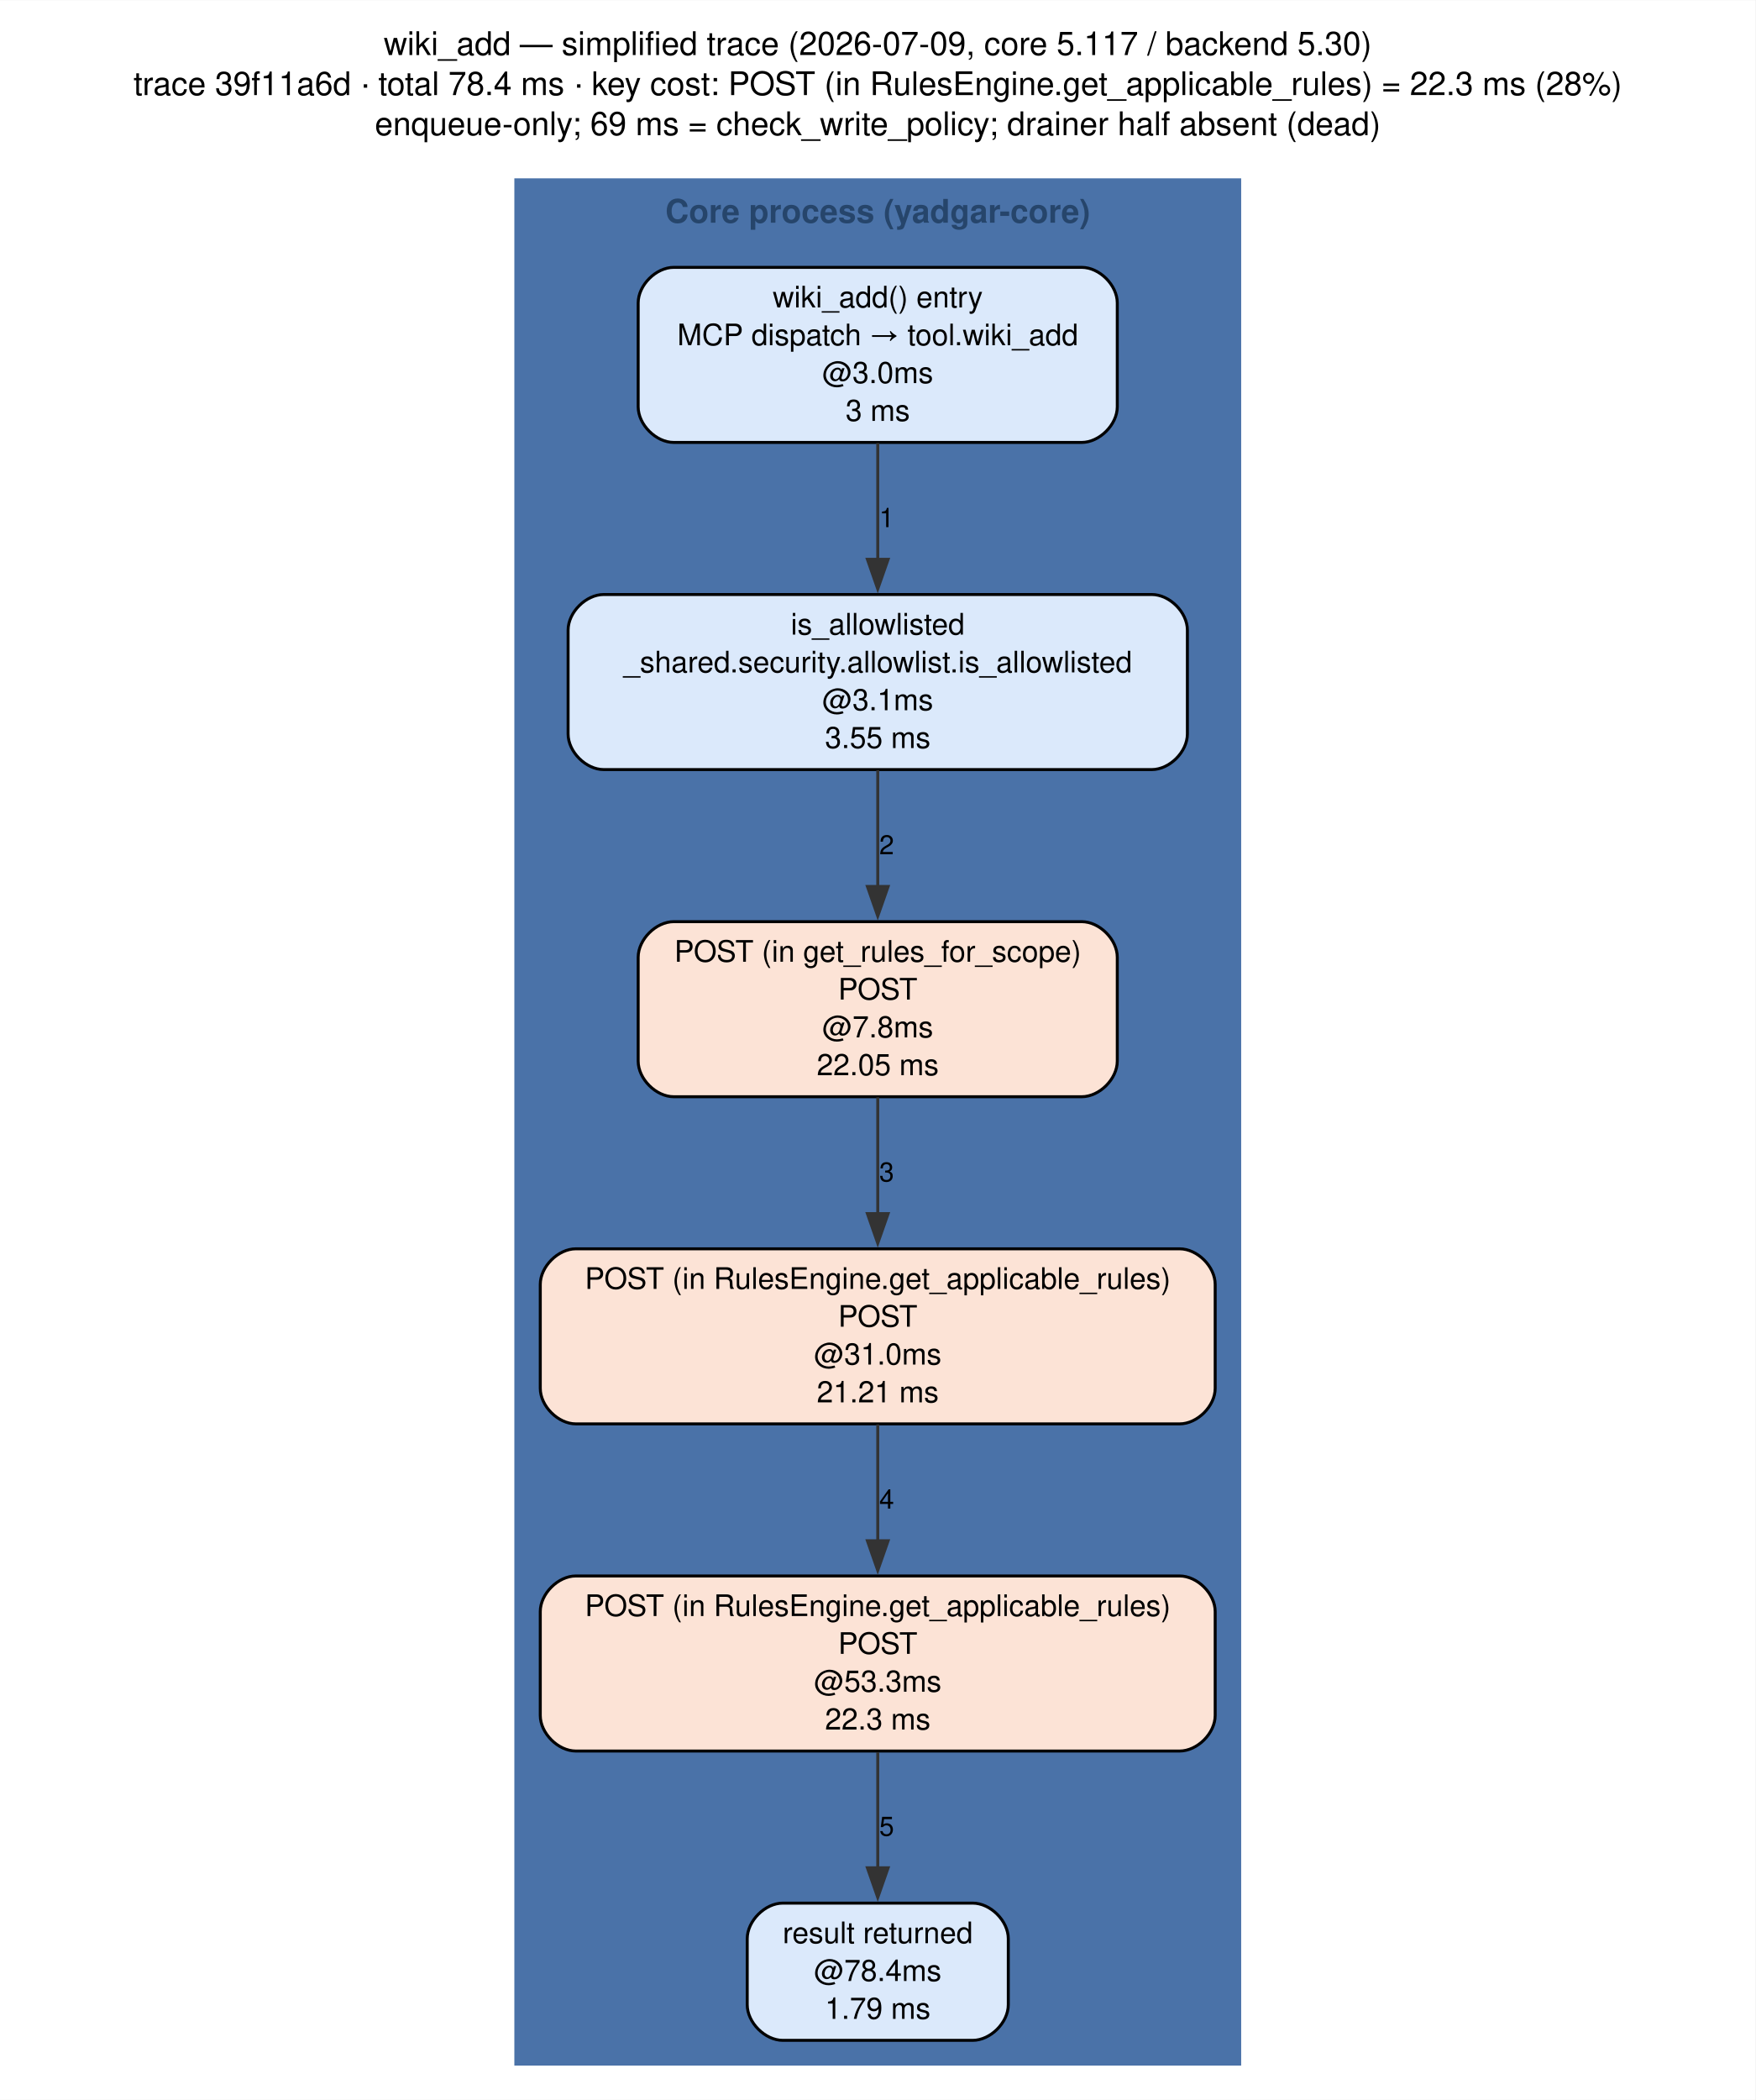
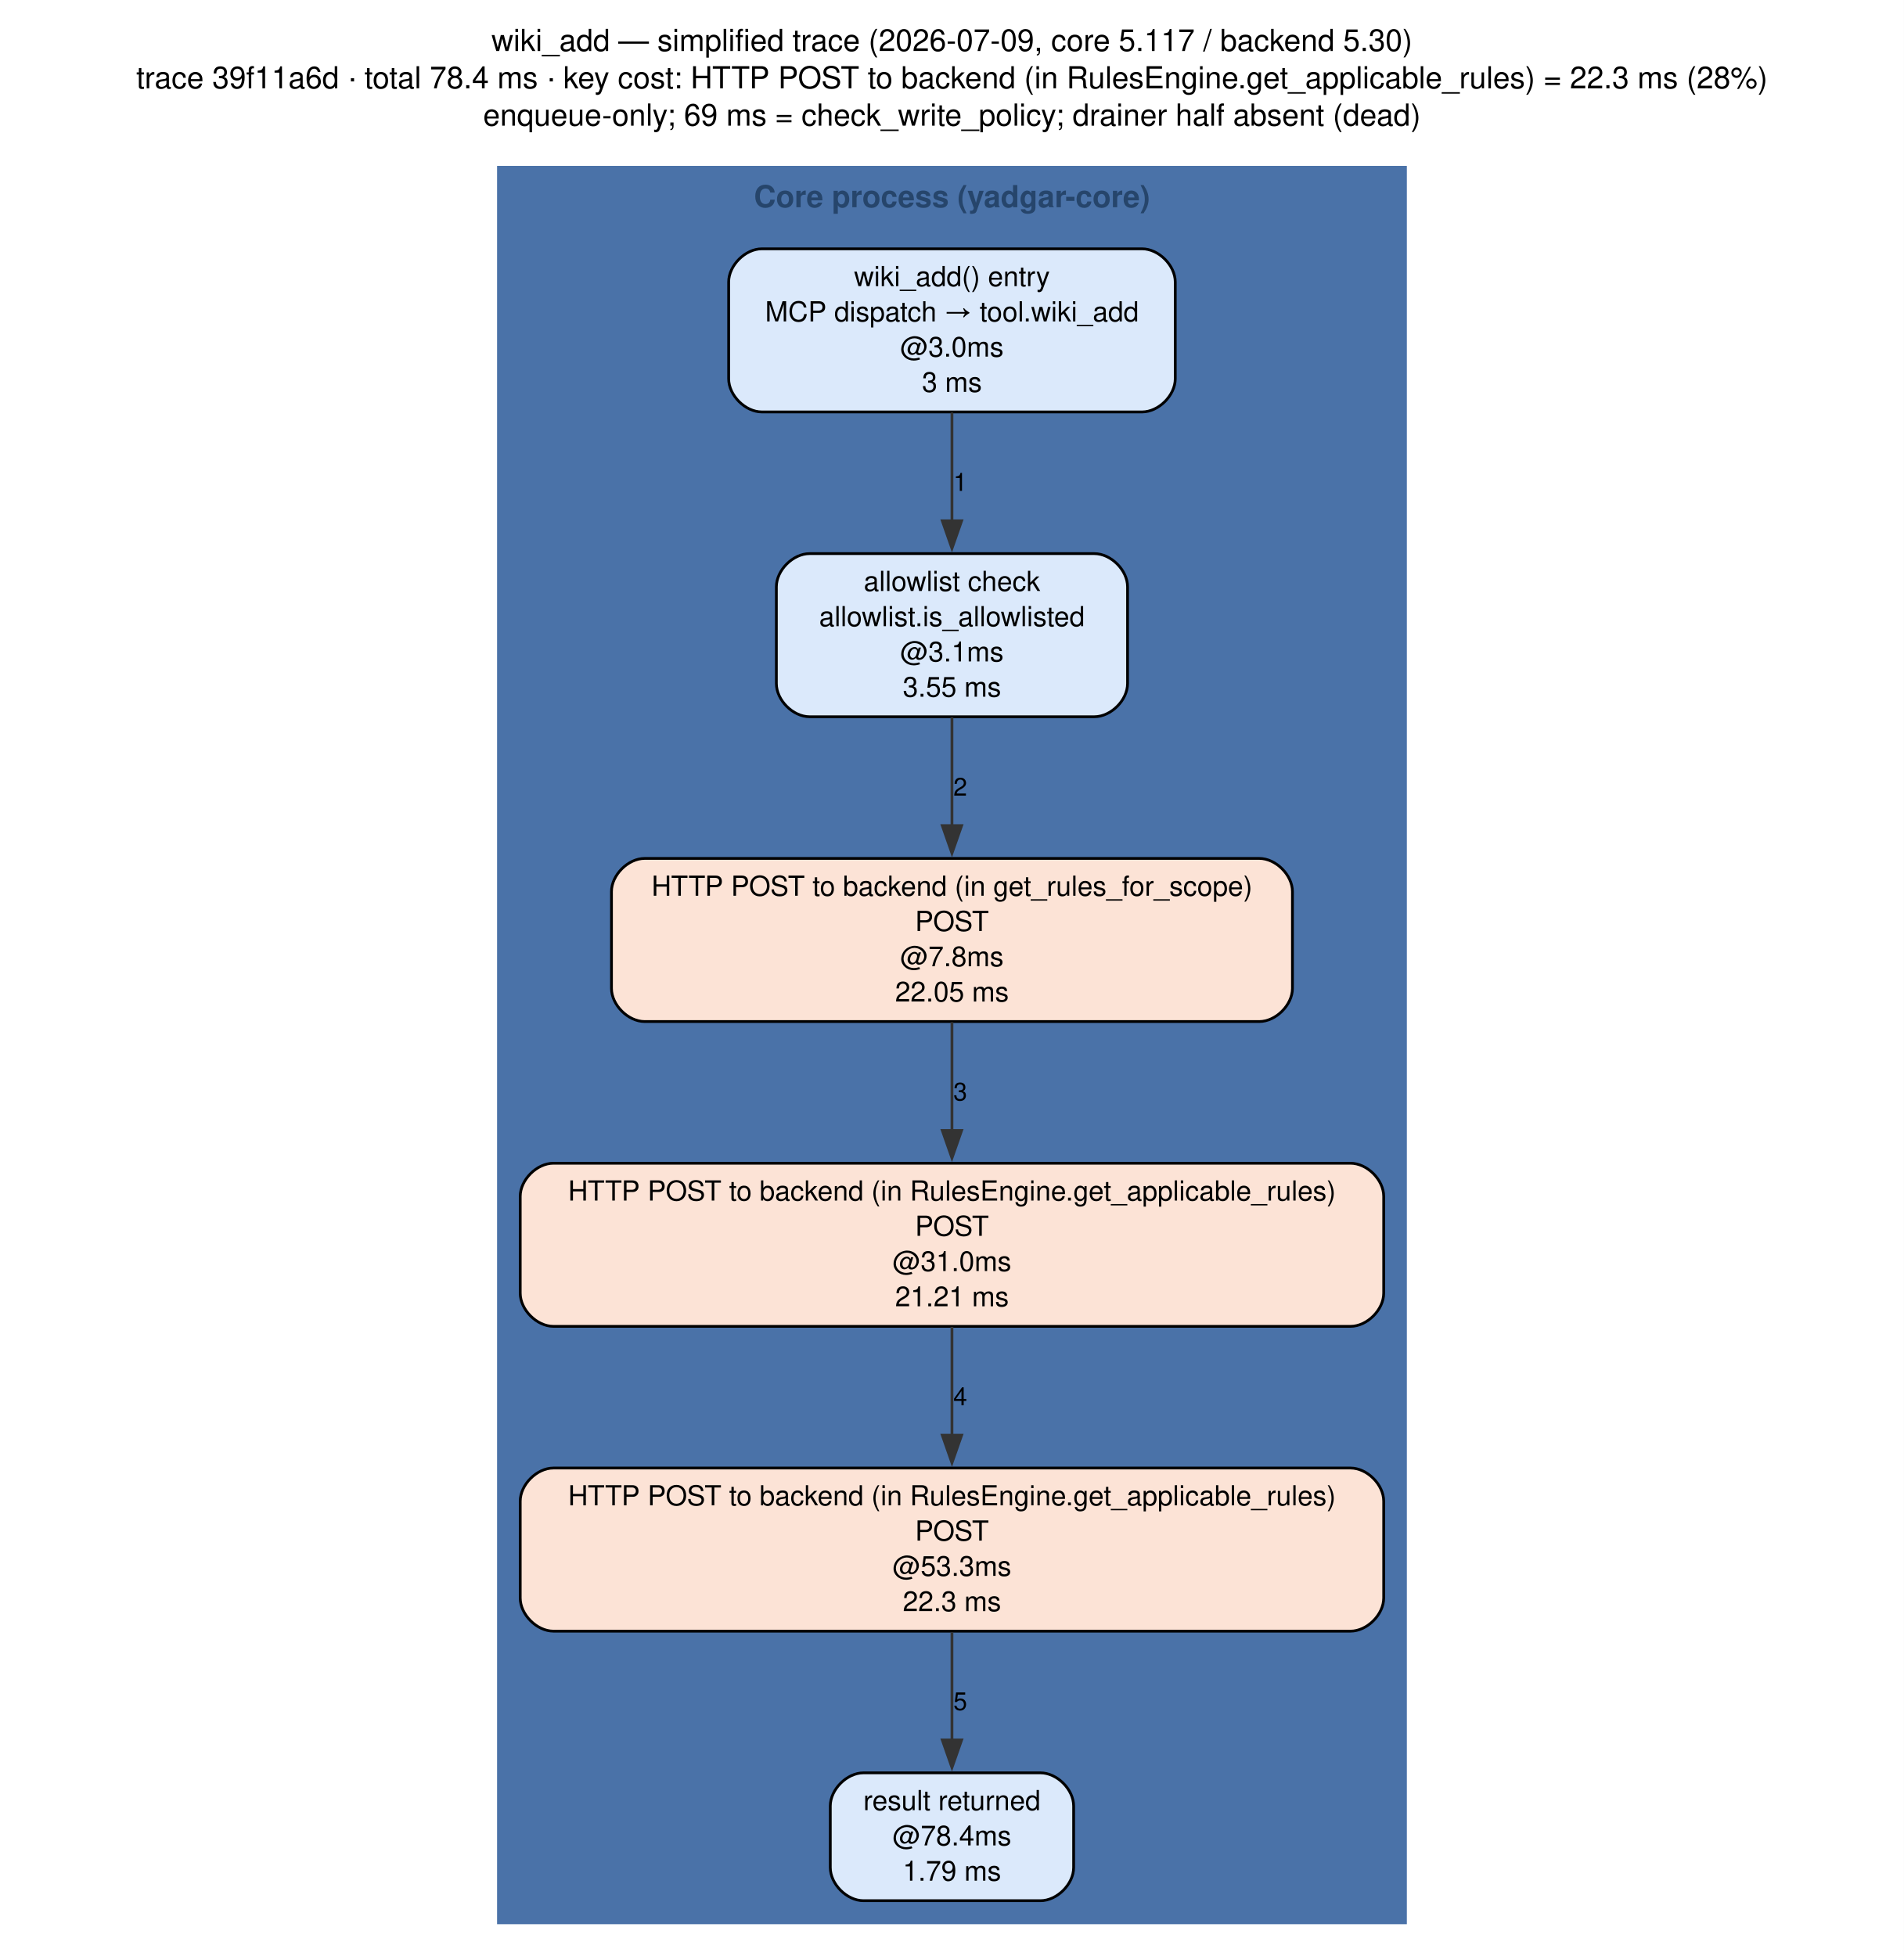
- <svg xmlns="http://www.w3.org/2000/svg" width="592pt" height="708pt" viewBox="0.00 0.00 591.75 707.50">
+ <svg xmlns="http://www.w3.org/2000/svg" width="689pt" height="708pt" viewBox="0.00 0.00 688.50 707.50">
  <g id="graph0" class="graph" transform="scale(1 1) rotate(0) translate(4 703.5)">
-     <polygon fill="white" stroke="none" points="-4,4 -4,-703.5 587.75,-703.5 587.75,4 -4,4" />
-     <text text-anchor="middle" x="291.88" y="-685.05" font-family="Helvetica,sans-Serif" font-size="11.00">wiki_add — simplified trace (2026-07-09, core 5.117 / backend 5.30)</text>
-     <text text-anchor="middle" x="291.88" y="-671.55" font-family="Helvetica,sans-Serif" font-size="11.00">trace 39f11a6d · total 78.4 ms · key cost: POST (in RulesEngine.get_applicable_rules) = 22.3 ms (28%)</text>
-     <text text-anchor="middle" x="291.88" y="-658.05" font-family="Helvetica,sans-Serif" font-size="11.00">enqueue-only; 69 ms = check_write_policy; drainer half absent (dead)</text>
+     <polygon fill="white" stroke="none" points="-4,4 -4,-703.5 684.5,-703.5 684.5,4 -4,4" />
+     <text text-anchor="middle" x="340.25" y="-685.05" font-family="Helvetica,sans-Serif" font-size="11.00">wiki_add — simplified trace (2026-07-09, core 5.117 / backend 5.30)</text>
+     <text text-anchor="middle" x="340.25" y="-671.55" font-family="Helvetica,sans-Serif" font-size="11.00">trace 39f11a6d · total 78.4 ms · key cost: HTTP POST to backend (in RulesEngine.get_applicable_rules) = 22.3 ms (28%)</text>
+     <text text-anchor="middle" x="340.25" y="-658.05" font-family="Helvetica,sans-Serif" font-size="11.00">enqueue-only; 69 ms = check_write_policy; drainer half absent (dead)</text>
    <g id="clust1" class="cluster">
-       <polygon fill="#4a72a8" stroke="#4a72a8" points="169.88,-8 169.88,-643 413.88,-643 413.88,-8 169.88,-8" />
-       <text text-anchor="middle" x="291.88" y="-628.55" font-family="Helvetica,sans-Serif" font-weight="bold" font-size="11.00" fill="#26456b">Core process (yadgar-core)</text>
+       <polygon fill="#4a72a8" stroke="#4a72a8" points="176.25,-8 176.25,-643 504.25,-643 504.25,-8 176.25,-8" />
+       <text text-anchor="middle" x="340.25" y="-628.55" font-family="Helvetica,sans-Serif" font-weight="bold" font-size="11.00" fill="#26456b">Core process (yadgar-core)</text>
    </g>
    <g id="node1" class="node">
-       <path fill="#dbe9fb" stroke="black" d="M360.62,-613.5C360.62,-613.5 223.12,-613.5 223.12,-613.5 217.12,-613.5 211.12,-607.5 211.12,-601.5 211.12,-601.5 211.12,-566.5 211.12,-566.5 211.12,-560.5 217.12,-554.5 223.12,-554.5 223.12,-554.5 360.62,-554.5 360.62,-554.5 366.62,-554.5 372.62,-560.5 372.62,-566.5 372.62,-566.5 372.62,-601.5 372.62,-601.5 372.62,-607.5 366.62,-613.5 360.62,-613.5" />
-       <text text-anchor="middle" x="291.88" y="-600" font-family="Helvetica,sans-Serif" font-size="10.00">wiki_add() entry</text>
-       <text text-anchor="middle" x="291.88" y="-587.25" font-family="Helvetica,sans-Serif" font-size="10.00">MCP dispatch → tool.wiki_add</text>
-       <text text-anchor="middle" x="291.88" y="-574.5" font-family="Helvetica,sans-Serif" font-size="10.00">@3.0ms</text>
-       <text text-anchor="middle" x="291.88" y="-561.75" font-family="Helvetica,sans-Serif" font-size="10.00">3 ms</text>
+       <path fill="#dbe9fb" stroke="black" d="M409,-613.5C409,-613.5 271.5,-613.5 271.5,-613.5 265.5,-613.5 259.5,-607.5 259.5,-601.5 259.5,-601.5 259.5,-566.5 259.5,-566.5 259.5,-560.5 265.5,-554.5 271.5,-554.5 271.5,-554.5 409,-554.5 409,-554.5 415,-554.5 421,-560.5 421,-566.5 421,-566.5 421,-601.5 421,-601.5 421,-607.5 415,-613.5 409,-613.5" />
+       <text text-anchor="middle" x="340.25" y="-600" font-family="Helvetica,sans-Serif" font-size="10.00">wiki_add() entry</text>
+       <text text-anchor="middle" x="340.25" y="-587.25" font-family="Helvetica,sans-Serif" font-size="10.00">MCP dispatch → tool.wiki_add</text>
+       <text text-anchor="middle" x="340.25" y="-574.5" font-family="Helvetica,sans-Serif" font-size="10.00">@3.0ms</text>
+       <text text-anchor="middle" x="340.25" y="-561.75" font-family="Helvetica,sans-Serif" font-size="10.00">3 ms</text>
    </g>
    <g id="node2" class="node">
-       <path fill="#dbe9fb" stroke="black" d="M384.25,-503.25C384.25,-503.25 199.5,-503.25 199.5,-503.25 193.5,-503.25 187.5,-497.25 187.5,-491.25 187.5,-491.25 187.5,-456.25 187.5,-456.25 187.5,-450.25 193.5,-444.25 199.5,-444.25 199.5,-444.25 384.25,-444.25 384.25,-444.25 390.25,-444.25 396.25,-450.25 396.25,-456.25 396.25,-456.25 396.25,-491.25 396.25,-491.25 396.25,-497.25 390.25,-503.25 384.25,-503.25" />
-       <text text-anchor="middle" x="291.88" y="-489.75" font-family="Helvetica,sans-Serif" font-size="10.00">is_allowlisted</text>
-       <text text-anchor="middle" x="291.88" y="-477" font-family="Helvetica,sans-Serif" font-size="10.00">_shared.security.allowlist.is_allowlisted</text>
-       <text text-anchor="middle" x="291.88" y="-464.25" font-family="Helvetica,sans-Serif" font-size="10.00">@3.1ms</text>
-       <text text-anchor="middle" x="291.88" y="-451.5" font-family="Helvetica,sans-Serif" font-size="10.00">3.55 ms</text>
+       <path fill="#dbe9fb" stroke="black" d="M391.75,-503.25C391.75,-503.25 288.75,-503.25 288.75,-503.25 282.75,-503.25 276.75,-497.25 276.75,-491.25 276.75,-491.25 276.75,-456.25 276.75,-456.25 276.75,-450.25 282.75,-444.25 288.75,-444.25 288.75,-444.25 391.75,-444.25 391.75,-444.25 397.75,-444.25 403.75,-450.25 403.75,-456.25 403.75,-456.25 403.75,-491.25 403.75,-491.25 403.75,-497.25 397.75,-503.25 391.75,-503.25" />
+       <text text-anchor="middle" x="340.25" y="-489.75" font-family="Helvetica,sans-Serif" font-size="10.00">allowlist check</text>
+       <text text-anchor="middle" x="340.25" y="-477" font-family="Helvetica,sans-Serif" font-size="10.00">allowlist.is_allowlisted</text>
+       <text text-anchor="middle" x="340.25" y="-464.25" font-family="Helvetica,sans-Serif" font-size="10.00">@3.1ms</text>
+       <text text-anchor="middle" x="340.25" y="-451.5" font-family="Helvetica,sans-Serif" font-size="10.00">3.55 ms</text>
    </g>
    <g id="edge1" class="edge">
-       <path fill="none" stroke="#333333" d="M291.88,-554.28C291.88,-542.16 291.88,-527.86 291.88,-514.74" />
-       <polygon fill="#333333" stroke="#333333" points="295.38,-515.12 291.88,-505.12 288.38,-515.12 295.38,-515.12" />
-       <text text-anchor="middle" x="294.88" y="-525.95" font-family="Helvetica,sans-Serif" font-size="9.00">1</text>
+       <path fill="none" stroke="#333333" d="M340.25,-554.28C340.25,-542.16 340.25,-527.86 340.25,-514.74" />
+       <polygon fill="#333333" stroke="#333333" points="343.75,-515.12 340.25,-505.12 336.75,-515.12 343.75,-515.12" />
+       <text text-anchor="middle" x="343.25" y="-525.95" font-family="Helvetica,sans-Serif" font-size="9.00">1</text>
    </g>
    <g id="node3" class="node">
-       <path fill="#fce3d6" stroke="black" d="M360.62,-393C360.62,-393 223.12,-393 223.12,-393 217.12,-393 211.12,-387 211.12,-381 211.12,-381 211.12,-346 211.12,-346 211.12,-340 217.12,-334 223.12,-334 223.12,-334 360.62,-334 360.62,-334 366.62,-334 372.62,-340 372.62,-346 372.62,-346 372.62,-381 372.62,-381 372.62,-387 366.62,-393 360.62,-393" />
-       <text text-anchor="middle" x="291.88" y="-379.5" font-family="Helvetica,sans-Serif" font-size="10.00">POST (in get_rules_for_scope)</text>
-       <text text-anchor="middle" x="291.88" y="-366.75" font-family="Helvetica,sans-Serif" font-size="10.00">POST</text>
-       <text text-anchor="middle" x="291.88" y="-354" font-family="Helvetica,sans-Serif" font-size="10.00">@7.8ms</text>
-       <text text-anchor="middle" x="291.88" y="-341.25" font-family="Helvetica,sans-Serif" font-size="10.00">22.05 ms</text>
+       <path fill="#fce3d6" stroke="black" d="M451.38,-393C451.38,-393 229.12,-393 229.12,-393 223.12,-393 217.12,-387 217.12,-381 217.12,-381 217.12,-346 217.12,-346 217.12,-340 223.12,-334 229.12,-334 229.12,-334 451.38,-334 451.38,-334 457.38,-334 463.38,-340 463.38,-346 463.38,-346 463.38,-381 463.38,-381 463.38,-387 457.38,-393 451.38,-393" />
+       <text text-anchor="middle" x="340.25" y="-379.5" font-family="Helvetica,sans-Serif" font-size="10.00">HTTP POST to backend (in get_rules_for_scope)</text>
+       <text text-anchor="middle" x="340.25" y="-366.75" font-family="Helvetica,sans-Serif" font-size="10.00">POST</text>
+       <text text-anchor="middle" x="340.25" y="-354" font-family="Helvetica,sans-Serif" font-size="10.00">@7.8ms</text>
+       <text text-anchor="middle" x="340.25" y="-341.25" font-family="Helvetica,sans-Serif" font-size="10.00">22.05 ms</text>
    </g>
    <g id="edge2" class="edge">
-       <path fill="none" stroke="#333333" d="M291.88,-444.03C291.88,-431.91 291.88,-417.61 291.88,-404.49" />
-       <polygon fill="#333333" stroke="#333333" points="295.38,-404.87 291.88,-394.87 288.38,-404.87 295.38,-404.87" />
-       <text text-anchor="middle" x="294.88" y="-415.7" font-family="Helvetica,sans-Serif" font-size="9.00">2</text>
+       <path fill="none" stroke="#333333" d="M340.25,-444.03C340.25,-431.91 340.25,-417.61 340.25,-404.49" />
+       <polygon fill="#333333" stroke="#333333" points="343.75,-404.87 340.25,-394.87 336.75,-404.87 343.75,-404.87" />
+       <text text-anchor="middle" x="343.25" y="-415.7" font-family="Helvetica,sans-Serif" font-size="9.00">2</text>
    </g>
    <g id="node4" class="node">
-       <path fill="#fce3d6" stroke="black" d="M393.62,-282.75C393.62,-282.75 190.12,-282.75 190.12,-282.75 184.12,-282.75 178.12,-276.75 178.12,-270.75 178.12,-270.75 178.12,-235.75 178.12,-235.75 178.12,-229.75 184.12,-223.75 190.12,-223.75 190.12,-223.75 393.62,-223.75 393.62,-223.75 399.62,-223.75 405.62,-229.75 405.62,-235.75 405.62,-235.75 405.62,-270.75 405.62,-270.75 405.62,-276.75 399.62,-282.75 393.62,-282.75" />
-       <text text-anchor="middle" x="291.88" y="-269.25" font-family="Helvetica,sans-Serif" font-size="10.00">POST (in RulesEngine.get_applicable_rules)</text>
-       <text text-anchor="middle" x="291.88" y="-256.5" font-family="Helvetica,sans-Serif" font-size="10.00">POST</text>
-       <text text-anchor="middle" x="291.88" y="-243.75" font-family="Helvetica,sans-Serif" font-size="10.00">@31.0ms</text>
-       <text text-anchor="middle" x="291.88" y="-231" font-family="Helvetica,sans-Serif" font-size="10.00">21.21 ms</text>
+       <path fill="#fce3d6" stroke="black" d="M484.38,-282.75C484.38,-282.75 196.12,-282.75 196.12,-282.75 190.12,-282.75 184.12,-276.75 184.12,-270.75 184.12,-270.75 184.12,-235.75 184.12,-235.75 184.12,-229.75 190.12,-223.75 196.12,-223.75 196.12,-223.75 484.38,-223.75 484.38,-223.75 490.38,-223.75 496.38,-229.75 496.38,-235.75 496.38,-235.75 496.38,-270.75 496.38,-270.75 496.38,-276.75 490.38,-282.75 484.38,-282.75" />
+       <text text-anchor="middle" x="340.25" y="-269.25" font-family="Helvetica,sans-Serif" font-size="10.00">HTTP POST to backend (in RulesEngine.get_applicable_rules)</text>
+       <text text-anchor="middle" x="340.25" y="-256.5" font-family="Helvetica,sans-Serif" font-size="10.00">POST</text>
+       <text text-anchor="middle" x="340.25" y="-243.75" font-family="Helvetica,sans-Serif" font-size="10.00">@31.0ms</text>
+       <text text-anchor="middle" x="340.25" y="-231" font-family="Helvetica,sans-Serif" font-size="10.00">21.21 ms</text>
    </g>
    <g id="edge3" class="edge">
-       <path fill="none" stroke="#333333" d="M291.88,-333.78C291.88,-321.66 291.88,-307.36 291.88,-294.24" />
-       <polygon fill="#333333" stroke="#333333" points="295.38,-294.62 291.88,-284.62 288.38,-294.62 295.38,-294.62" />
-       <text text-anchor="middle" x="294.88" y="-305.45" font-family="Helvetica,sans-Serif" font-size="9.00">3</text>
+       <path fill="none" stroke="#333333" d="M340.25,-333.78C340.25,-321.66 340.25,-307.36 340.25,-294.24" />
+       <polygon fill="#333333" stroke="#333333" points="343.75,-294.62 340.25,-284.62 336.75,-294.62 343.75,-294.62" />
+       <text text-anchor="middle" x="343.25" y="-305.45" font-family="Helvetica,sans-Serif" font-size="9.00">3</text>
    </g>
    <g id="node5" class="node">
-       <path fill="#fce3d6" stroke="black" d="M393.62,-172.5C393.62,-172.5 190.12,-172.5 190.12,-172.5 184.12,-172.5 178.12,-166.5 178.12,-160.5 178.12,-160.5 178.12,-125.5 178.12,-125.5 178.12,-119.5 184.12,-113.5 190.12,-113.5 190.12,-113.5 393.62,-113.5 393.62,-113.5 399.62,-113.5 405.62,-119.5 405.62,-125.5 405.62,-125.5 405.62,-160.5 405.62,-160.5 405.62,-166.5 399.62,-172.5 393.62,-172.5" />
-       <text text-anchor="middle" x="291.88" y="-159" font-family="Helvetica,sans-Serif" font-size="10.00">POST (in RulesEngine.get_applicable_rules)</text>
-       <text text-anchor="middle" x="291.88" y="-146.25" font-family="Helvetica,sans-Serif" font-size="10.00">POST</text>
-       <text text-anchor="middle" x="291.88" y="-133.5" font-family="Helvetica,sans-Serif" font-size="10.00">@53.3ms</text>
-       <text text-anchor="middle" x="291.88" y="-120.75" font-family="Helvetica,sans-Serif" font-size="10.00">22.3 ms</text>
+       <path fill="#fce3d6" stroke="black" d="M484.38,-172.5C484.38,-172.5 196.12,-172.5 196.12,-172.5 190.12,-172.5 184.12,-166.5 184.12,-160.5 184.12,-160.5 184.12,-125.5 184.12,-125.5 184.12,-119.5 190.12,-113.5 196.12,-113.5 196.12,-113.5 484.38,-113.5 484.38,-113.5 490.38,-113.5 496.38,-119.5 496.38,-125.5 496.38,-125.5 496.38,-160.5 496.38,-160.5 496.38,-166.5 490.38,-172.5 484.38,-172.5" />
+       <text text-anchor="middle" x="340.25" y="-159" font-family="Helvetica,sans-Serif" font-size="10.00">HTTP POST to backend (in RulesEngine.get_applicable_rules)</text>
+       <text text-anchor="middle" x="340.25" y="-146.25" font-family="Helvetica,sans-Serif" font-size="10.00">POST</text>
+       <text text-anchor="middle" x="340.25" y="-133.5" font-family="Helvetica,sans-Serif" font-size="10.00">@53.3ms</text>
+       <text text-anchor="middle" x="340.25" y="-120.75" font-family="Helvetica,sans-Serif" font-size="10.00">22.3 ms</text>
    </g>
    <g id="edge4" class="edge">
-       <path fill="none" stroke="#333333" d="M291.88,-223.53C291.88,-211.41 291.88,-197.11 291.88,-183.99" />
-       <polygon fill="#333333" stroke="#333333" points="295.38,-184.37 291.88,-174.37 288.38,-184.37 295.38,-184.37" />
-       <text text-anchor="middle" x="294.88" y="-195.2" font-family="Helvetica,sans-Serif" font-size="9.00">4</text>
+       <path fill="none" stroke="#333333" d="M340.25,-223.53C340.25,-211.41 340.25,-197.11 340.25,-183.99" />
+       <polygon fill="#333333" stroke="#333333" points="343.75,-184.37 340.25,-174.37 336.75,-184.37 343.75,-184.37" />
+       <text text-anchor="middle" x="343.25" y="-195.2" font-family="Helvetica,sans-Serif" font-size="9.00">4</text>
    </g>
    <g id="node6" class="node">
-       <path fill="#dbe9fb" stroke="black" d="M323.88,-62.25C323.88,-62.25 259.88,-62.25 259.88,-62.25 253.88,-62.25 247.88,-56.25 247.88,-50.25 247.88,-50.25 247.88,-28 247.88,-28 247.88,-22 253.88,-16 259.88,-16 259.88,-16 323.88,-16 323.88,-16 329.88,-16 335.88,-22 335.88,-28 335.88,-28 335.88,-50.25 335.88,-50.25 335.88,-56.25 329.88,-62.25 323.88,-62.25" />
-       <text text-anchor="middle" x="291.88" y="-48.75" font-family="Helvetica,sans-Serif" font-size="10.00">result returned</text>
-       <text text-anchor="middle" x="291.88" y="-36" font-family="Helvetica,sans-Serif" font-size="10.00">@78.4ms</text>
-       <text text-anchor="middle" x="291.88" y="-23.25" font-family="Helvetica,sans-Serif" font-size="10.00">1.79 ms</text>
+       <path fill="#dbe9fb" stroke="black" d="M372.25,-62.25C372.25,-62.25 308.25,-62.25 308.25,-62.25 302.25,-62.25 296.25,-56.25 296.25,-50.25 296.25,-50.25 296.25,-28 296.25,-28 296.25,-22 302.25,-16 308.25,-16 308.25,-16 372.25,-16 372.25,-16 378.25,-16 384.25,-22 384.25,-28 384.25,-28 384.25,-50.25 384.25,-50.25 384.25,-56.25 378.25,-62.25 372.25,-62.25" />
+       <text text-anchor="middle" x="340.25" y="-48.75" font-family="Helvetica,sans-Serif" font-size="10.00">result returned</text>
+       <text text-anchor="middle" x="340.25" y="-36" font-family="Helvetica,sans-Serif" font-size="10.00">@78.4ms</text>
+       <text text-anchor="middle" x="340.25" y="-23.25" font-family="Helvetica,sans-Serif" font-size="10.00">1.79 ms</text>
    </g>
    <g id="edge5" class="edge">
-       <path fill="none" stroke="#333333" d="M291.88,-113.08C291.88,-100.95 291.88,-86.77 291.88,-74.14" />
-       <polygon fill="#333333" stroke="#333333" points="295.38,-74.15 291.88,-64.15 288.38,-74.15 295.38,-74.15" />
-       <text text-anchor="middle" x="294.88" y="-84.95" font-family="Helvetica,sans-Serif" font-size="9.00">5</text>
+       <path fill="none" stroke="#333333" d="M340.25,-113.08C340.25,-100.95 340.25,-86.77 340.25,-74.14" />
+       <polygon fill="#333333" stroke="#333333" points="343.75,-74.15 340.25,-64.15 336.75,-74.15 343.75,-74.15" />
+       <text text-anchor="middle" x="343.25" y="-84.95" font-family="Helvetica,sans-Serif" font-size="9.00">5</text>
    </g>
  </g>
</svg>
